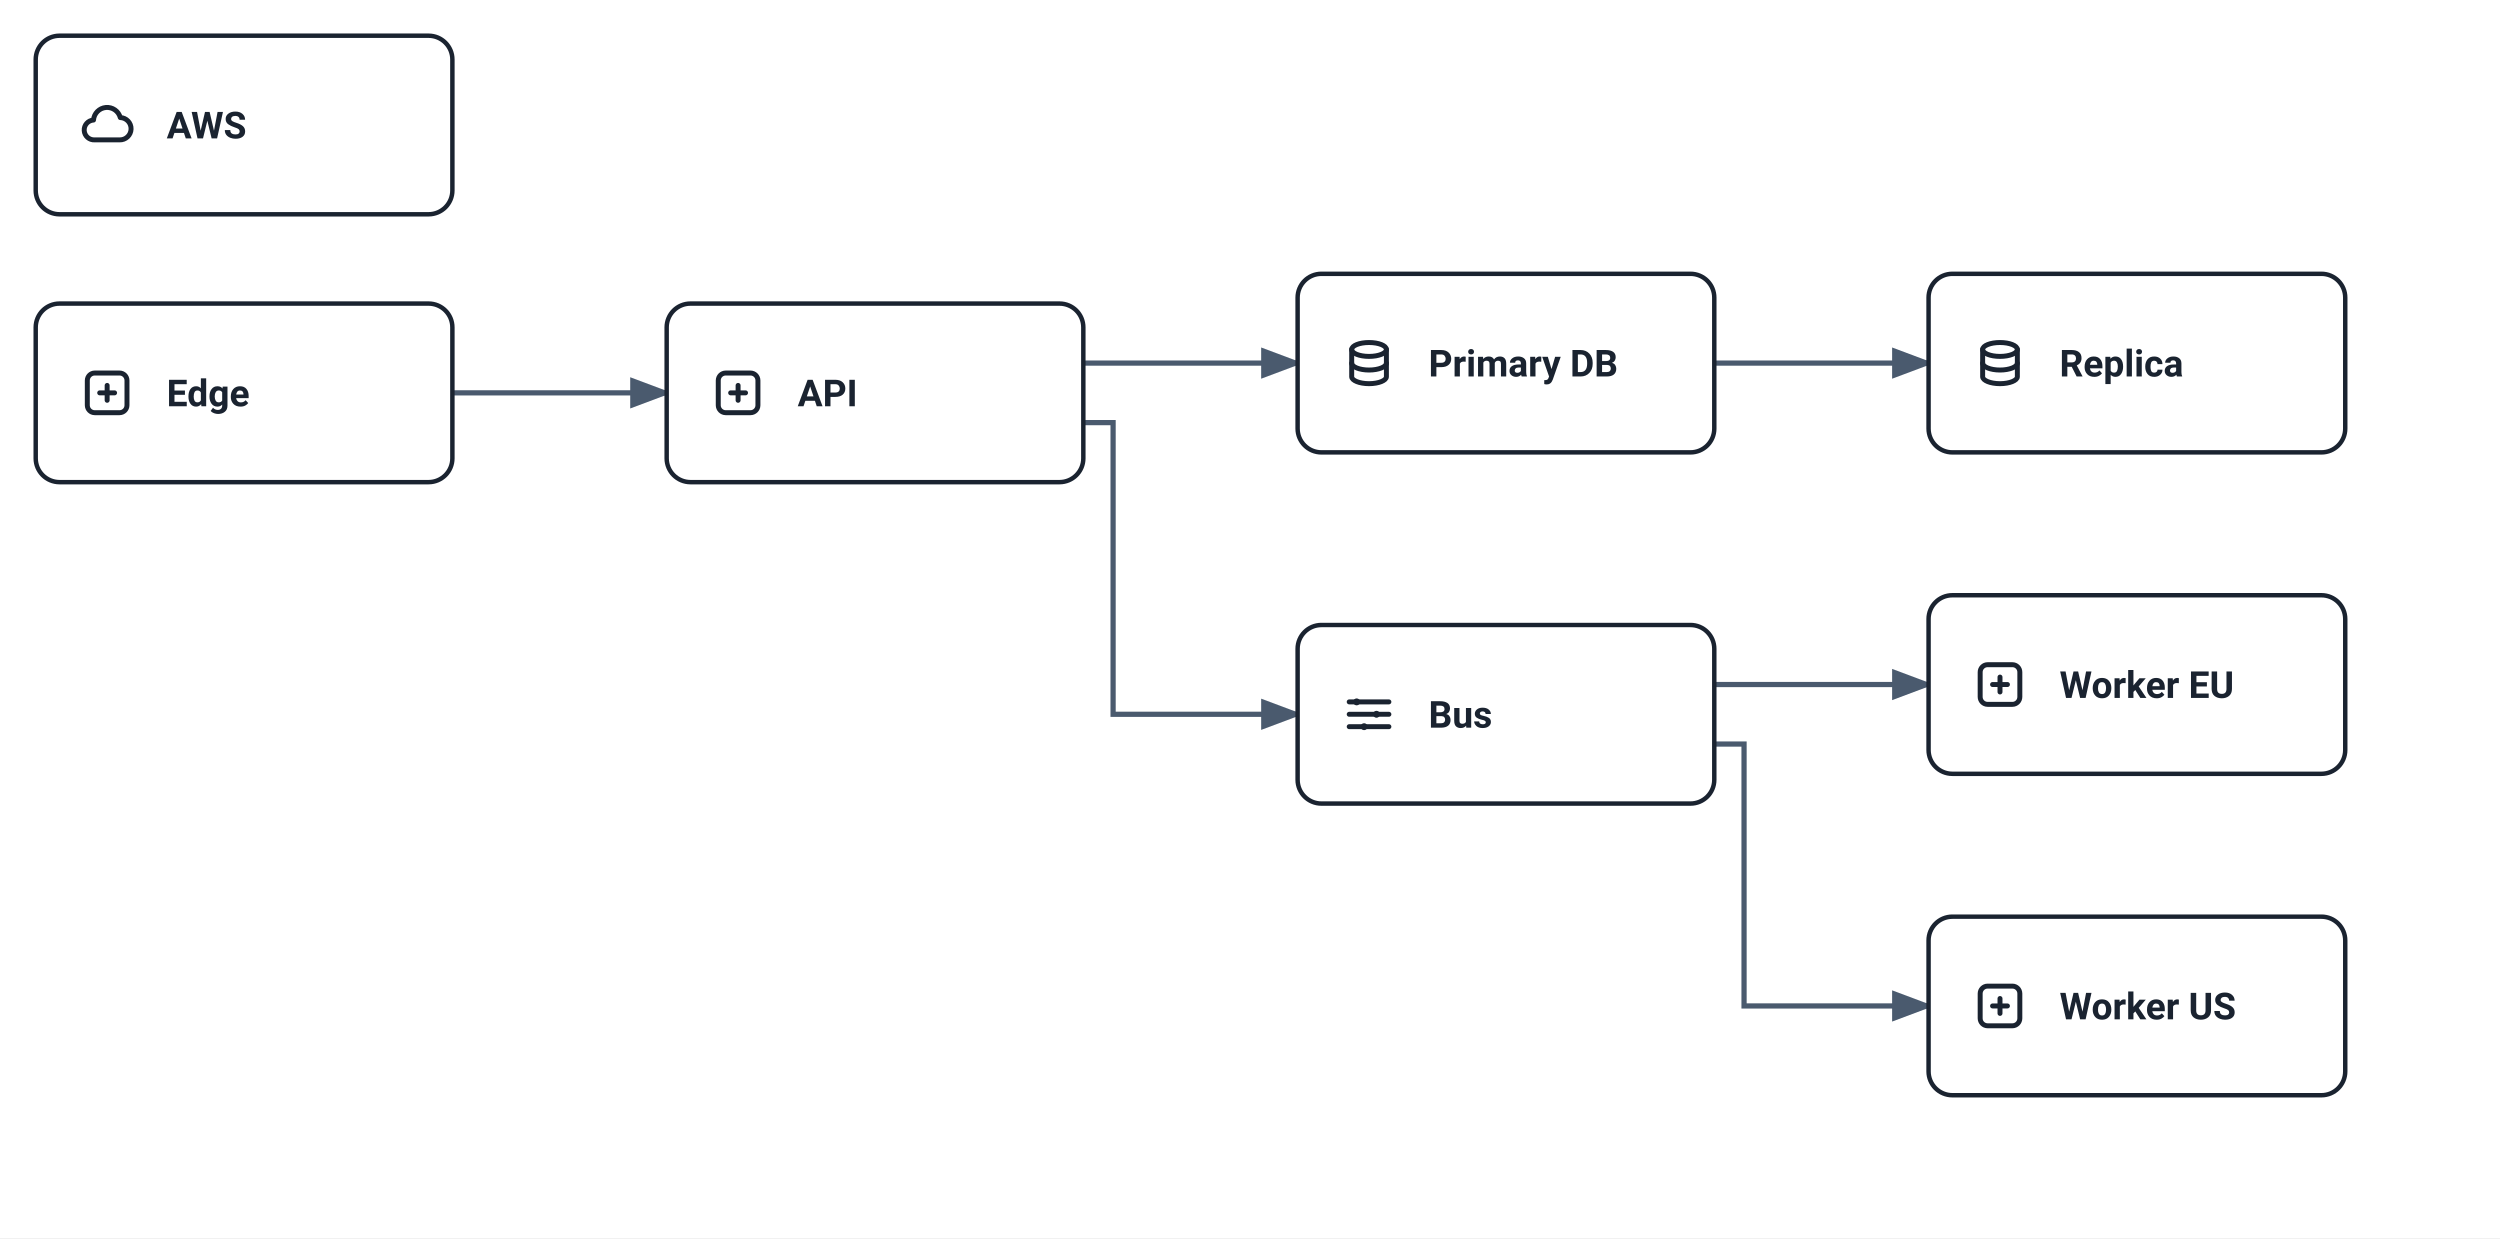
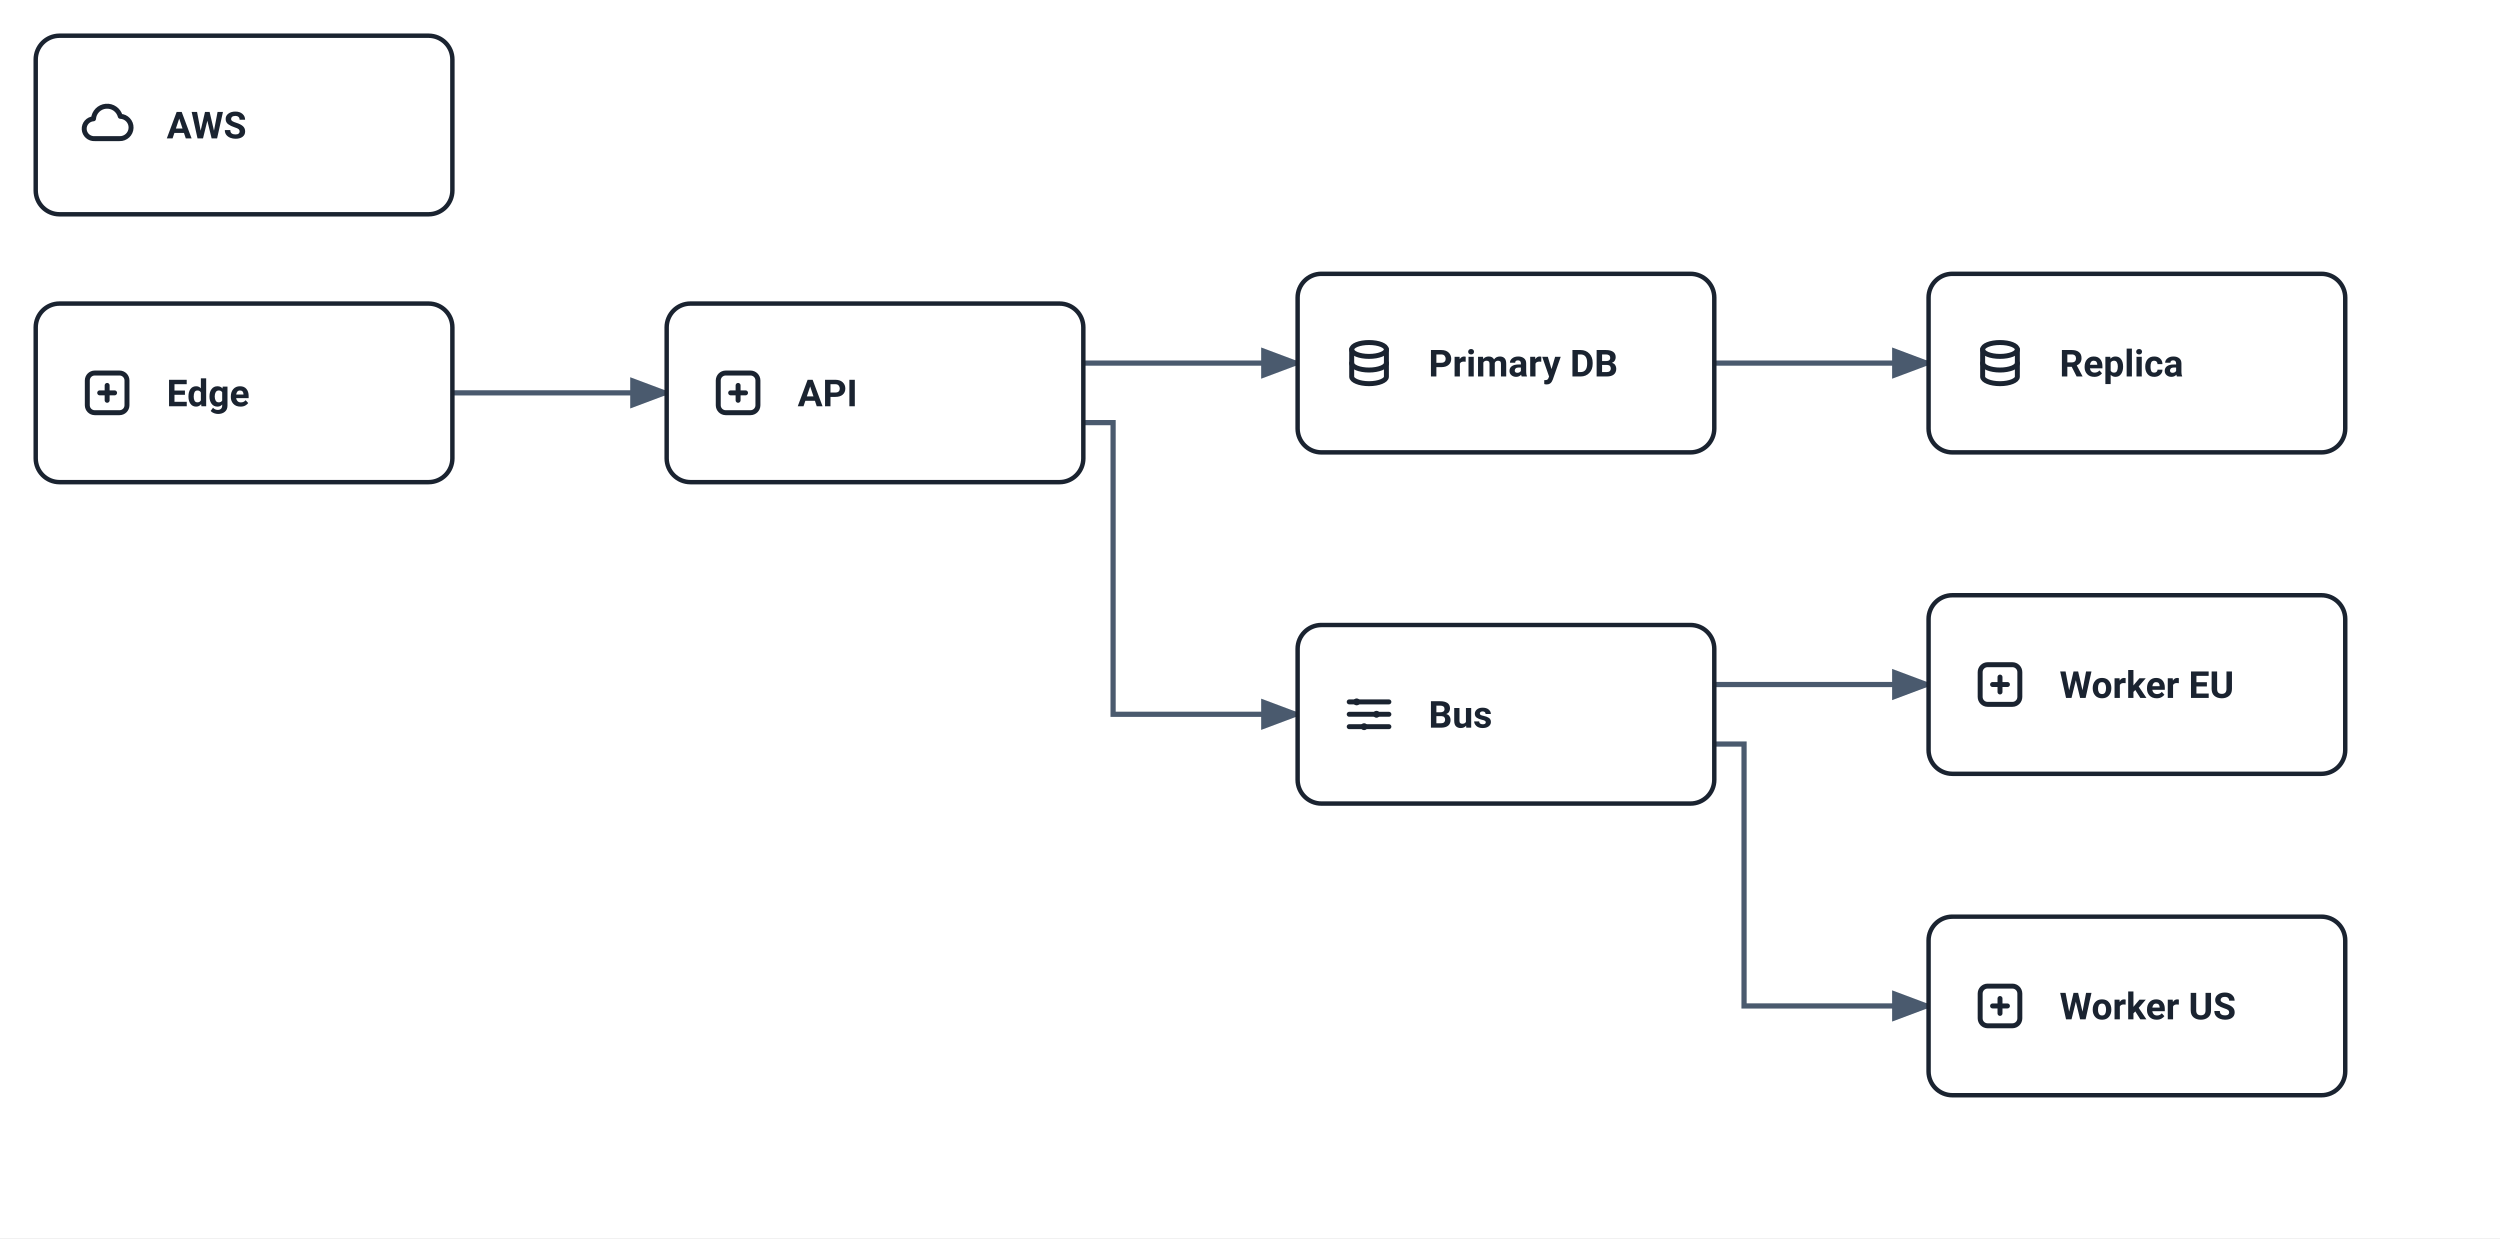
<svg xmlns="http://www.w3.org/2000/svg" width="840" height="416" viewBox="0 0 840 416" role="img">
  <rect width="840" height="416" fill="#FFFFFF" />
  <defs>
    <marker id="a-V1" viewBox="0 0 8 6" refX="7" refY="3" markerWidth="8" markerHeight="6" orient="auto-start-reverse">
      <polygon points="0,0 8,3 0,6" fill="#4A5A6E" />
    </marker>
  </defs>
  <path d="M364 122 L436 122" fill="none" stroke="#4A5A6E" stroke-width="1.75" marker-end="url(#a-V1)" />
  <path d="M364 142 L374 142 L374 240 L436 240" fill="none" stroke="#4A5A6E" stroke-width="1.75" marker-end="url(#a-V1)" />
  <path d="M576 230 L648 230" fill="none" stroke="#4A5A6E" stroke-width="1.75" marker-end="url(#a-V1)" />
  <path d="M576 250 L586 250 L586 338 L648 338" fill="none" stroke="#4A5A6E" stroke-width="1.75" marker-end="url(#a-V1)" />
  <path d="M576 122 L648 122" fill="none" stroke="#4A5A6E" stroke-width="1.75" marker-end="url(#a-V1)" />
  <path d="M152 132 L224 132" fill="none" stroke="#4A5A6E" stroke-width="1.75" marker-end="url(#a-V1)" />
  <g>
    <rect x="224" y="102" width="140" height="60" rx="8" fill="#FFFFFF" stroke="#1A2330" stroke-width="1.5" />
    <g transform="translate(248,132) scale(0.833) translate(-12,-12)" color="#1A2330">
      <g fill="none" stroke="currentColor" stroke-width="2" stroke-linecap="round" stroke-linejoin="round">
        <rect x="4" y="4" width="16" height="16" rx="3" />
        <path d="M9 12h6M12 9v6" />
      </g>
    </g>
    <text x="268" y="136.5" font-family="-apple-system,BlinkMacSystemFont,'Segoe UI',Roboto,Helvetica,Arial,'Noto Sans',sans-serif" font-size="12.5" font-weight="600" fill="#1A2330">API</text>
  </g>
  <g>
    <rect x="12" y="12" width="140" height="60" rx="8" fill="#FFFFFF" stroke="#1A2330" stroke-width="1.5" />
    <g transform="translate(36,42) scale(0.833) translate(-12,-12)" color="#1A2330">
      <g fill="none" stroke="currentColor" stroke-width="2" stroke-linecap="round" stroke-linejoin="round">
-         <path d="M7 18a4 4 0 01-.5-8A5.5 5.5 0 0117.3 9 3.5 3.5 0 0117 18z" />
+         <path d="M7 17.5a4 4 0 01-.5-8A5.5 5.5 0 0117.3 8.5 3.5 3.5 0 0117 17.5z" />
      </g>
    </g>
    <text x="56" y="46.5" font-family="-apple-system,BlinkMacSystemFont,'Segoe UI',Roboto,Helvetica,Arial,'Noto Sans',sans-serif" font-size="12.5" font-weight="600" fill="#1A2330">AWS</text>
  </g>
  <g>
    <rect x="436" y="210" width="140" height="60" rx="8" fill="#FFFFFF" stroke="#1A2330" stroke-width="1.5" />
    <g transform="translate(460,240) scale(0.833) translate(-12,-12)" color="#1A2330">
      <g fill="none" stroke="currentColor" stroke-width="2" stroke-linecap="round" stroke-linejoin="round">
        <path d="M4 7h16M4 12h16M4 17h16" />
        <g stroke="none" fill="currentColor">
          <circle cx="7" cy="7" r="1.4" />
          <circle cx="15" cy="12" r="1.4" />
          <circle cx="10" cy="17" r="1.4" />
        </g>
      </g>
    </g>
    <text x="480" y="244.5" font-family="-apple-system,BlinkMacSystemFont,'Segoe UI',Roboto,Helvetica,Arial,'Noto Sans',sans-serif" font-size="12.5" font-weight="600" fill="#1A2330">Bus</text>
  </g>
  <g>
    <rect x="12" y="102" width="140" height="60" rx="8" fill="#FFFFFF" stroke="#1A2330" stroke-width="1.5" />
    <g transform="translate(36,132) scale(0.833) translate(-12,-12)" color="#1A2330">
      <g fill="none" stroke="currentColor" stroke-width="2" stroke-linecap="round" stroke-linejoin="round">
        <rect x="4" y="4" width="16" height="16" rx="3" />
        <path d="M9 12h6M12 9v6" />
      </g>
    </g>
    <text x="56" y="136.5" font-family="-apple-system,BlinkMacSystemFont,'Segoe UI',Roboto,Helvetica,Arial,'Noto Sans',sans-serif" font-size="12.5" font-weight="600" fill="#1A2330">Edge</text>
  </g>
  <g>
    <rect x="436" y="92" width="140" height="60" rx="8" fill="#FFFFFF" stroke="#1A2330" stroke-width="1.5" />
    <g transform="translate(460,122) scale(0.833) translate(-12,-12)" color="#1A2330">
      <g fill="none" stroke="currentColor" stroke-width="2" stroke-linecap="round" stroke-linejoin="round">
        <ellipse cx="12" cy="6.5" rx="7" ry="2.8" />
        <path d="M5 6.5v11c0 1.5 3.1 2.8 7 2.8s7-1.3 7-2.8v-11" />
        <path d="M5 12c0 1.5 3.1 2.8 7 2.8s7-1.3 7-2.8" />
      </g>
    </g>
    <text x="480" y="126.5" font-family="-apple-system,BlinkMacSystemFont,'Segoe UI',Roboto,Helvetica,Arial,'Noto Sans',sans-serif" font-size="12.5" font-weight="600" fill="#1A2330">Primary DB</text>
  </g>
  <g>
    <rect x="648" y="92" width="140" height="60" rx="8" fill="#FFFFFF" stroke="#1A2330" stroke-width="1.5" />
    <g transform="translate(672,122) scale(0.833) translate(-12,-12)" color="#1A2330">
      <g fill="none" stroke="currentColor" stroke-width="2" stroke-linecap="round" stroke-linejoin="round">
        <ellipse cx="12" cy="6.5" rx="7" ry="2.8" />
        <path d="M5 6.5v11c0 1.5 3.1 2.8 7 2.8s7-1.3 7-2.8v-11" />
        <path d="M5 12c0 1.5 3.1 2.8 7 2.8s7-1.3 7-2.8" />
      </g>
    </g>
    <text x="692" y="126.5" font-family="-apple-system,BlinkMacSystemFont,'Segoe UI',Roboto,Helvetica,Arial,'Noto Sans',sans-serif" font-size="12.5" font-weight="600" fill="#1A2330">Replica</text>
  </g>
  <g>
    <rect x="648" y="200" width="140" height="60" rx="8" fill="#FFFFFF" stroke="#1A2330" stroke-width="1.5" />
    <g transform="translate(672,230) scale(0.833) translate(-12,-12)" color="#1A2330">
      <g fill="none" stroke="currentColor" stroke-width="2" stroke-linecap="round" stroke-linejoin="round">
        <rect x="4" y="4" width="16" height="16" rx="3" />
        <path d="M9 12h6M12 9v6" />
      </g>
    </g>
    <text x="692" y="234.5" font-family="-apple-system,BlinkMacSystemFont,'Segoe UI',Roboto,Helvetica,Arial,'Noto Sans',sans-serif" font-size="12.5" font-weight="600" fill="#1A2330">Worker EU</text>
  </g>
  <g>
    <rect x="648" y="308" width="140" height="60" rx="8" fill="#FFFFFF" stroke="#1A2330" stroke-width="1.5" />
    <g transform="translate(672,338) scale(0.833) translate(-12,-12)" color="#1A2330">
      <g fill="none" stroke="currentColor" stroke-width="2" stroke-linecap="round" stroke-linejoin="round">
        <rect x="4" y="4" width="16" height="16" rx="3" />
        <path d="M9 12h6M12 9v6" />
      </g>
    </g>
    <text x="692" y="342.5" font-family="-apple-system,BlinkMacSystemFont,'Segoe UI',Roboto,Helvetica,Arial,'Noto Sans',sans-serif" font-size="12.5" font-weight="600" fill="#1A2330">Worker US</text>
  </g>
</svg>
